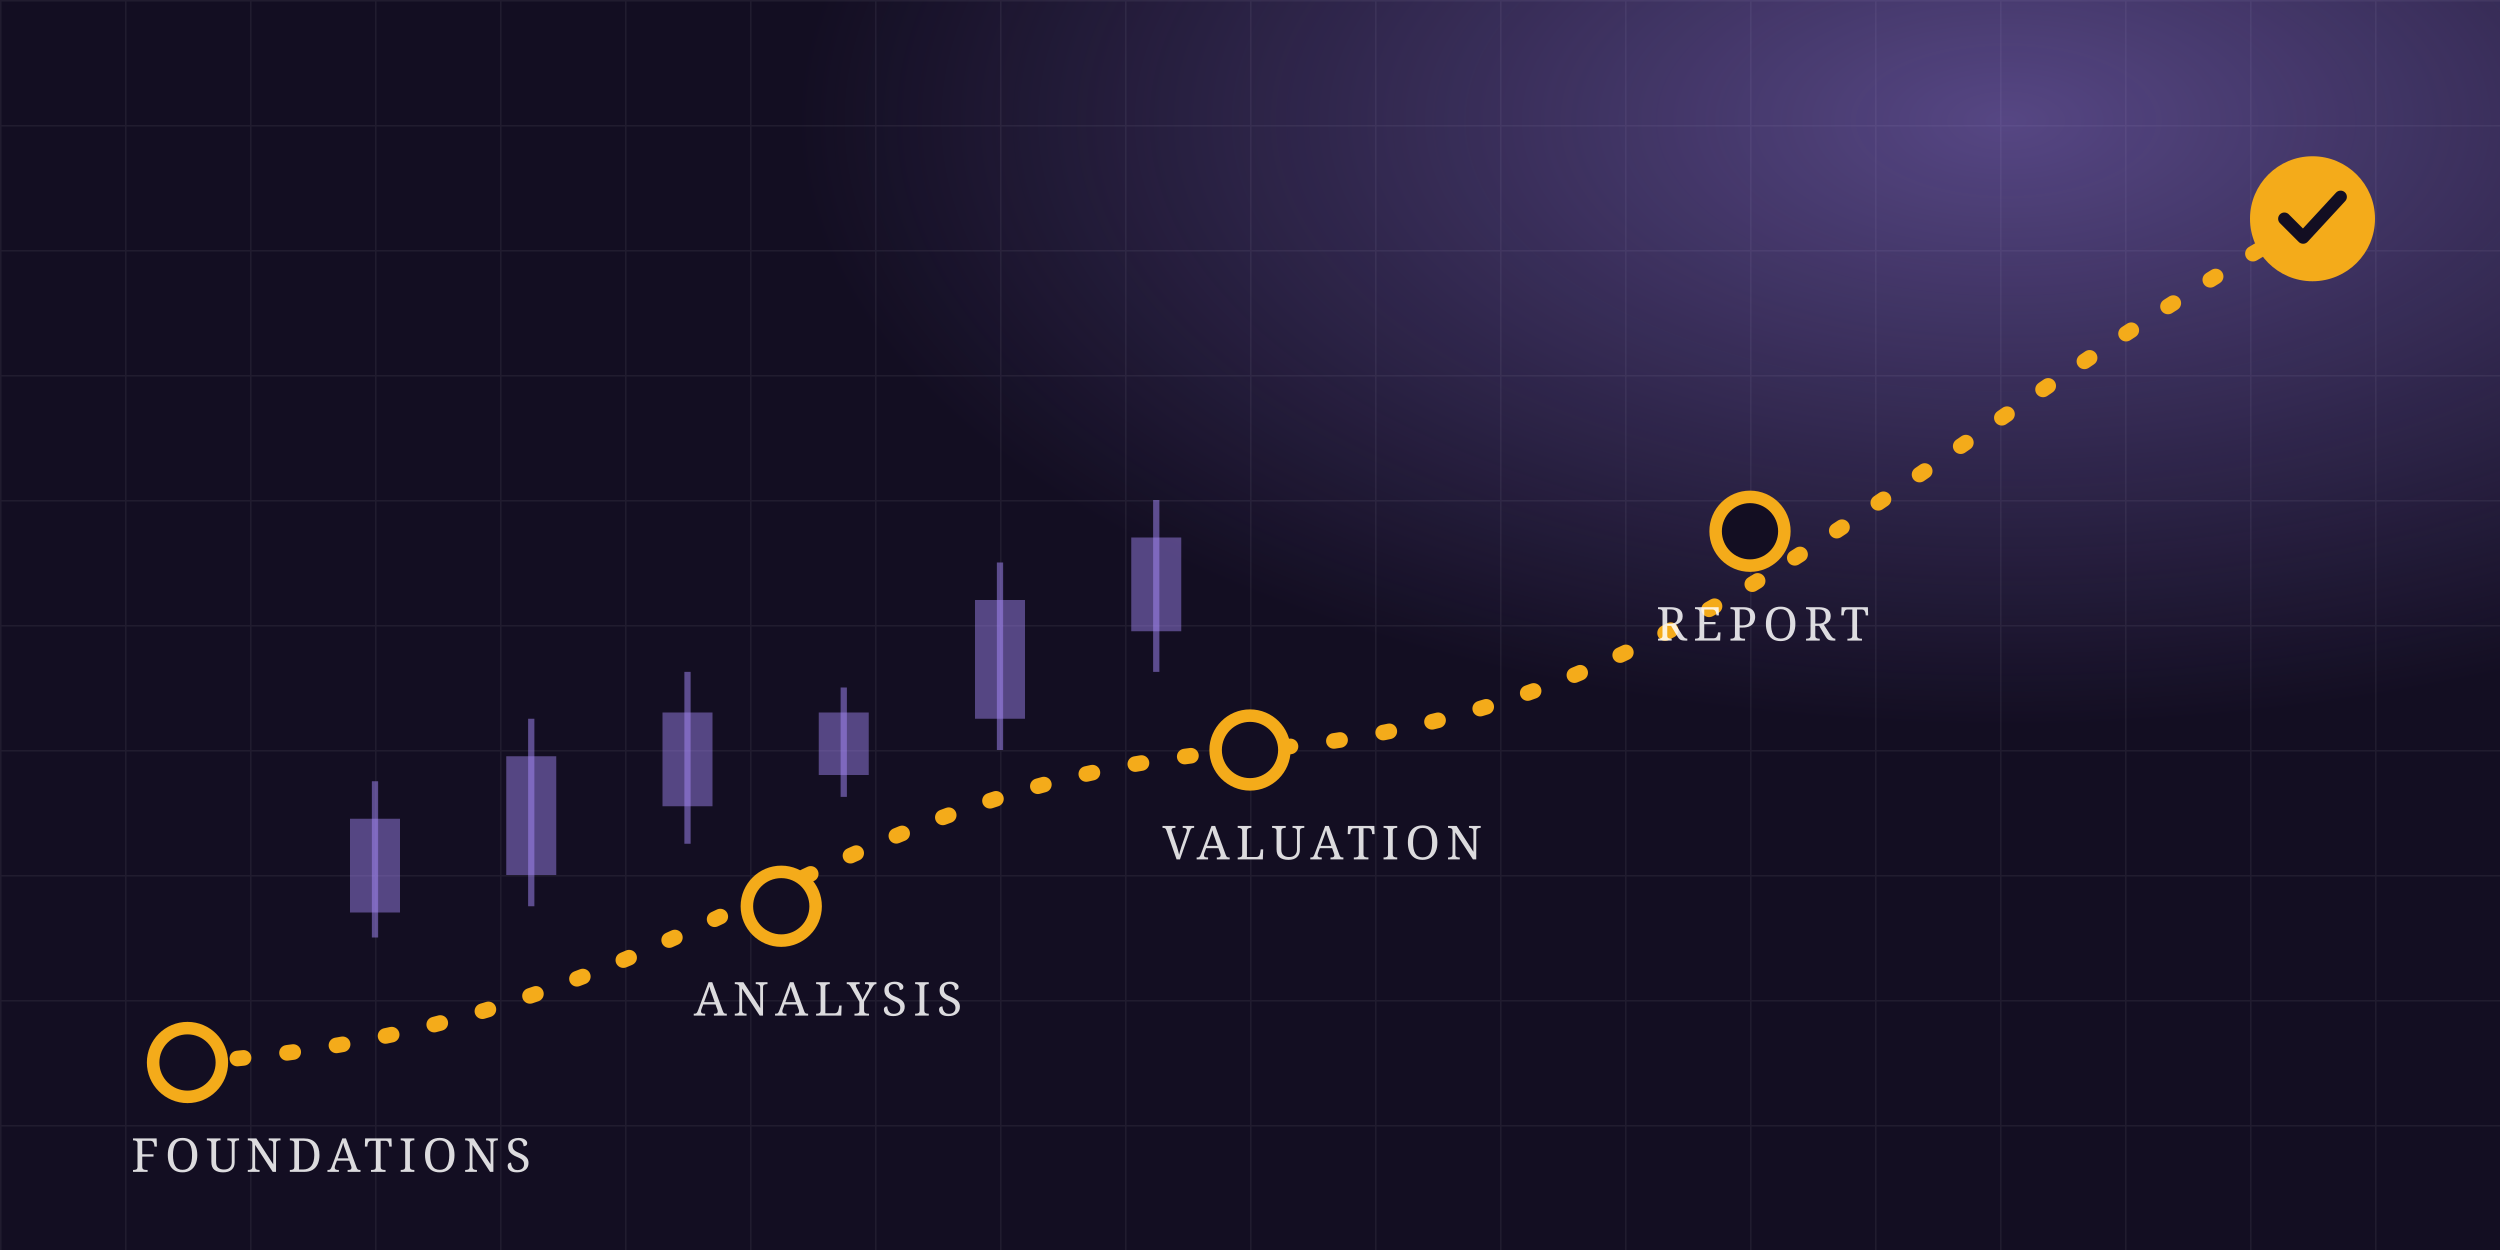
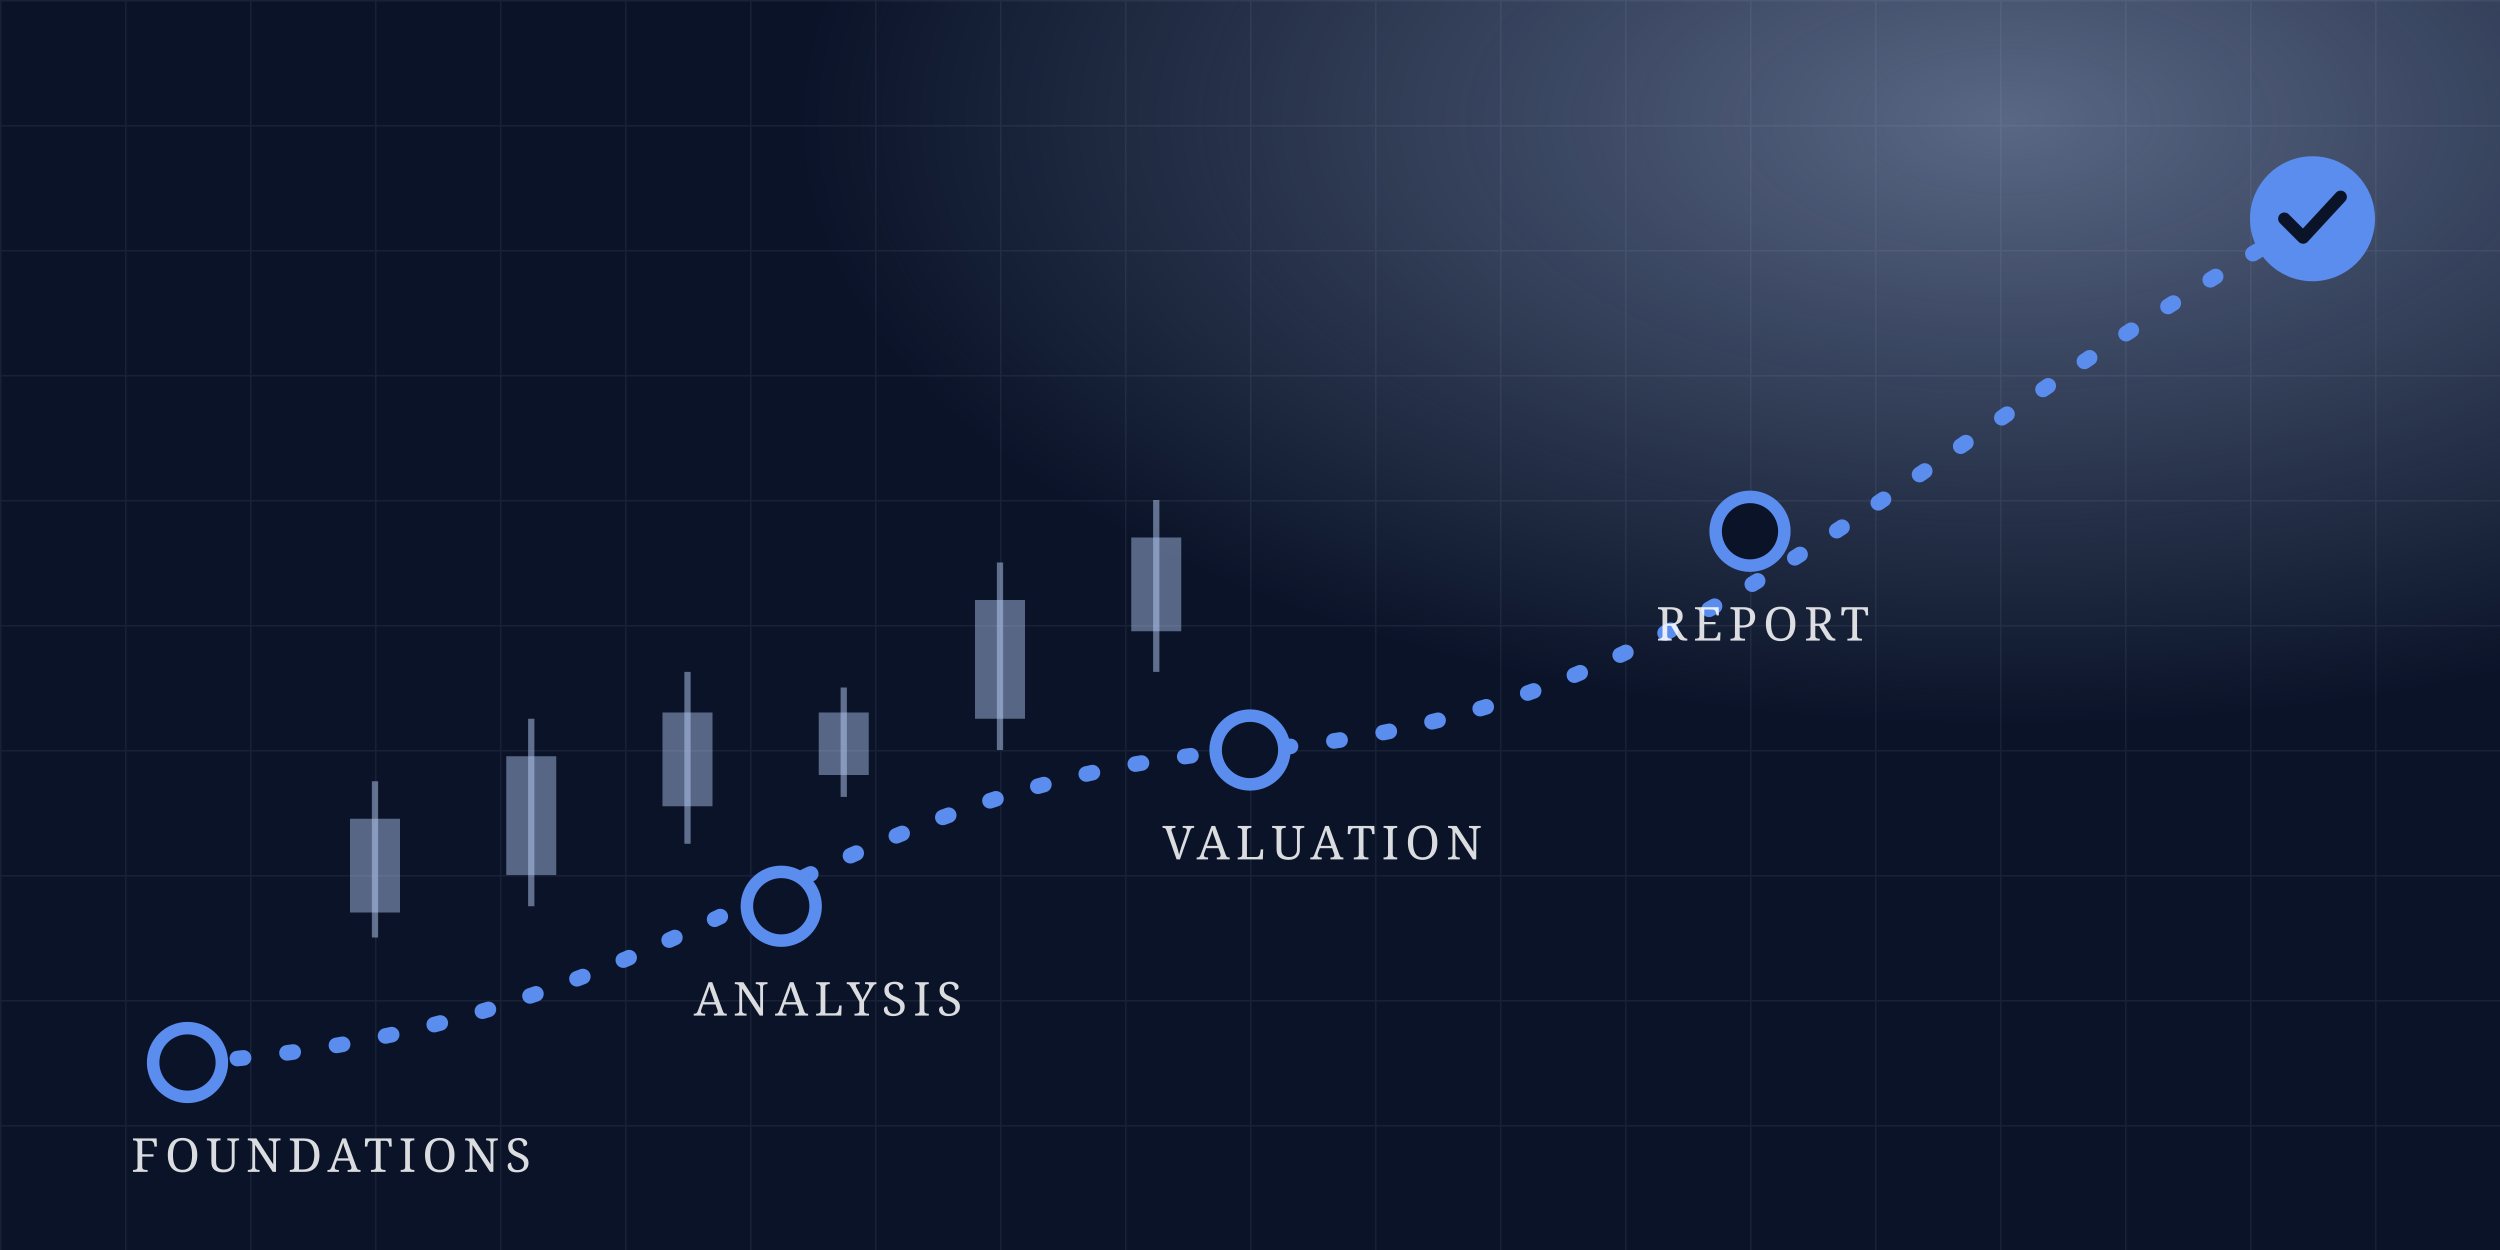
<svg xmlns="http://www.w3.org/2000/svg" viewBox="0 0 800 400" preserveAspectRatio="xMidYMid slice">
  <defs>
    <radialGradient id="g" cx="80%" cy="10%" r="80%">
-       <stop offset="0" stop-color="#a78bfa" stop-opacity=".45" />
-       <stop offset=".6" stop-color="#a78bfa" stop-opacity="0" />
+       <stop offset="0" stop-color="#b9cdf6" stop-opacity=".45" />
+       <stop offset=".6" stop-color="#b9cdf6" stop-opacity="0" />
    </radialGradient>
    <pattern id="grid" width="40" height="40" patternUnits="userSpaceOnUse">
      <path d="M40 0H0V40" fill="none" stroke="#fff" stroke-opacity=".06" />
    </pattern>
  </defs>
-   <rect width="800" height="400" fill="#130e22" />
+   <rect width="800" height="400" fill="#0a1328" />
  <rect width="800" height="400" fill="url(#grid)" />
  <rect width="800" height="400" fill="url(#g)" />
-   <g stroke="#a78bfa" stroke-opacity=".5" stroke-width="2">
+   <g stroke="#b9cdf6" stroke-opacity=".5" stroke-width="2">
    <line x1="120" y1="300" x2="120" y2="250" />
    <line x1="170" y1="290" x2="170" y2="230" />
    <line x1="220" y1="270" x2="220" y2="215" />
    <line x1="270" y1="255" x2="270" y2="220" />
    <line x1="320" y1="240" x2="320" y2="180" />
    <line x1="370" y1="215" x2="370" y2="160" />
  </g>
-   <g fill="#a78bfa" fill-opacity=".45">
+   <g fill="#b9cdf6" fill-opacity=".45">
    <rect x="112" y="262" width="16" height="30" />
    <rect x="162" y="242" width="16" height="38" />
    <rect x="212" y="228" width="16" height="30" />
    <rect x="262" y="228" width="16" height="20" />
    <rect x="312" y="192" width="16" height="38" />
    <rect x="362" y="172" width="16" height="30" />
  </g>
-   <path d="M60 340 C 220 330, 260 250, 400 240 S 600 150, 740 70" fill="none" stroke="#f4ab1a" stroke-width="5" stroke-linecap="round" stroke-dasharray="2 14" />
-   <g fill="#130e22" stroke="#f4ab1a" stroke-width="4">
+   <path d="M60 340 C 220 330, 260 250, 400 240 S 600 150, 740 70" fill="none" stroke="#5b8def" stroke-width="5" stroke-linecap="round" stroke-dasharray="2 14" />
+   <g fill="#0a1328" stroke="#5b8def" stroke-width="4">
    <circle cx="60" cy="340" r="11" />
    <circle cx="250" cy="290" r="11" />
    <circle cx="400" cy="240" r="11" />
    <circle cx="560" cy="170" r="11" />
  </g>
-   <circle cx="740" cy="70" r="20" fill="#f4ab1a" />
-   <path d="M731 70l6 6 12-13" fill="none" stroke="#130e22" stroke-width="4" stroke-linecap="round" stroke-linejoin="round" />
+   <circle cx="740" cy="70" r="20" fill="#5b8def" />
+   <path d="M731 70l6 6 12-13" fill="none" stroke="#0a1328" stroke-width="4" stroke-linecap="round" stroke-linejoin="round" />
  <g font-family="Georgia, serif" fill="#fff" fill-opacity=".85" font-size="15" letter-spacing="2">
    <text x="42" y="375">FOUNDATIONS</text>
    <text x="222" y="325">ANALYSIS</text>
    <text x="372" y="275">VALUATION</text>
    <text x="530" y="205">REPORT</text>
  </g>
</svg>
